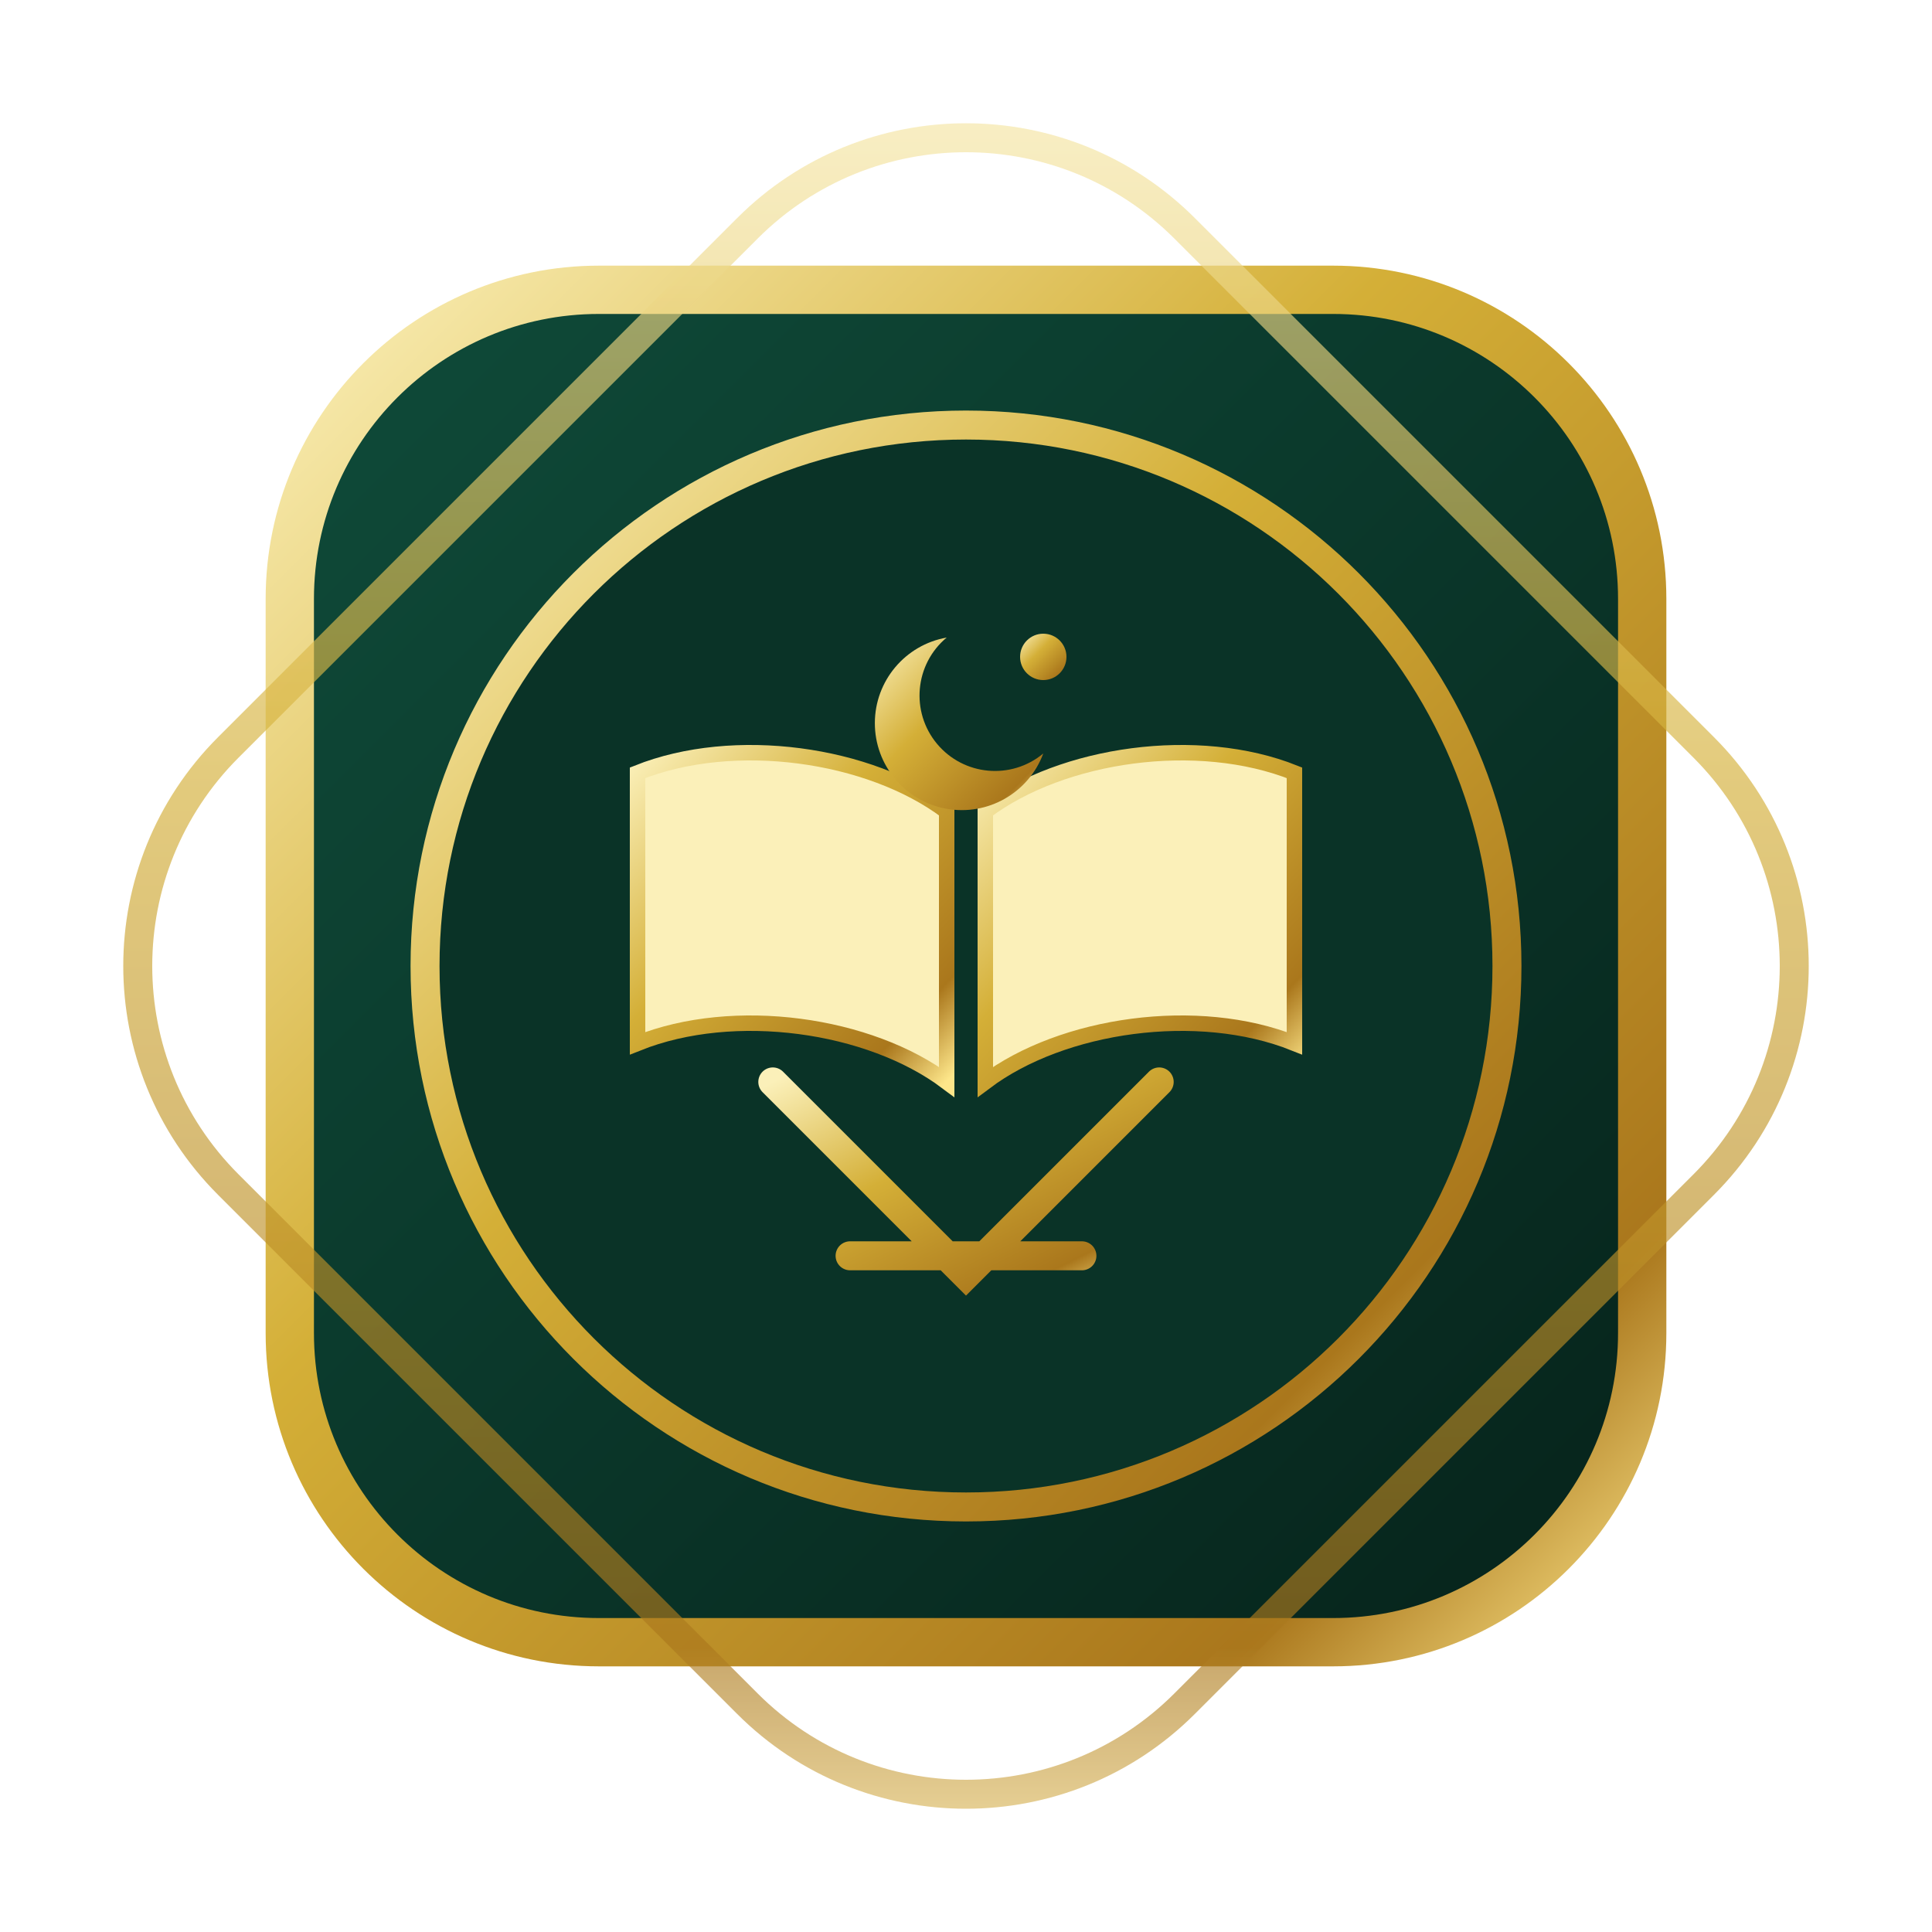
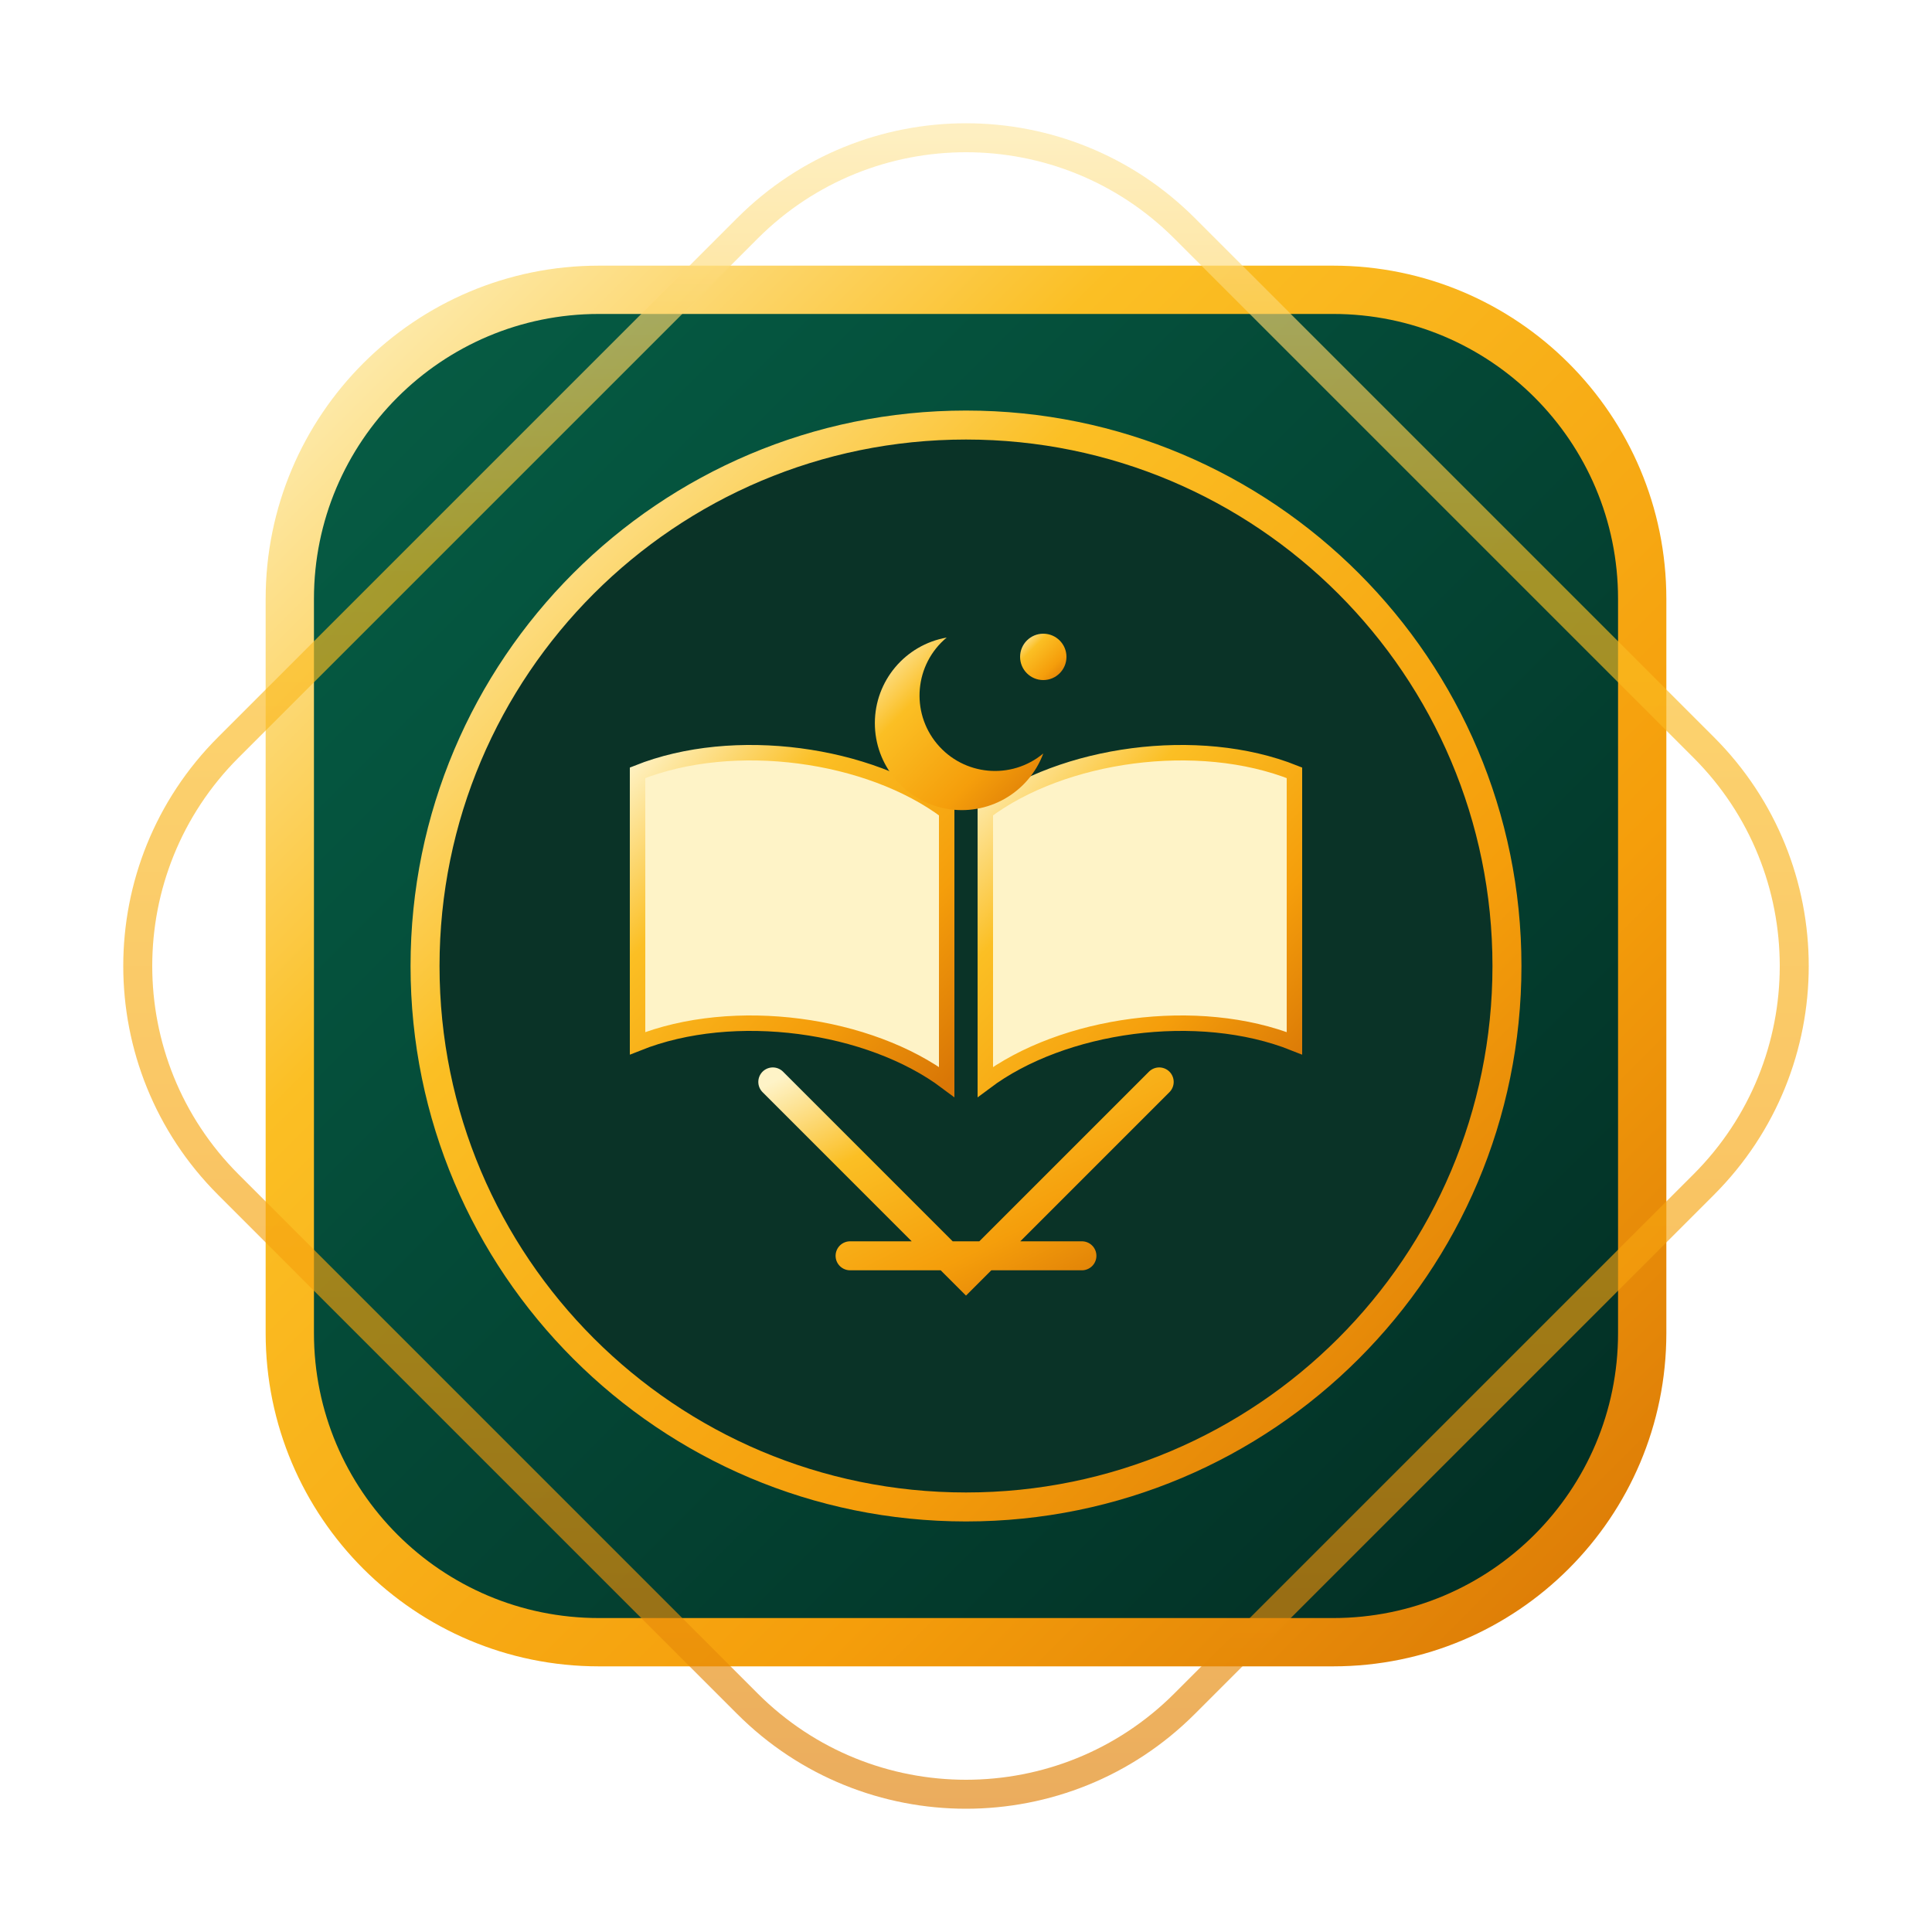
<svg xmlns="http://www.w3.org/2000/svg" viewBox="0 0 100 100" width="100%" height="100%">
  <defs>
    <linearGradient id="logoGold" x1="0%" y1="0%" x2="100%" y2="100%">
-       <stop offset="0%" stop-color="#FBF0B9" />
-       <stop offset="40%" stop-color="#D4AF37" />
-       <stop offset="85%" stop-color="#AA771C" />
-       <stop offset="100%" stop-color="#FDE68A" />
+       <stop offset="0%" stop-color="#FEF3C7" />
+       <stop offset="30%" stop-color="#FBBF24" />
+       <stop offset="70%" stop-color="#F59E0B" />
+       <stop offset="100%" stop-color="#D97706" />
    </linearGradient>
    <linearGradient id="logoEmerald" x1="0%" y1="0%" x2="100%" y2="100%">
-       <stop offset="0%" stop-color="#0F4C3A" />
-       <stop offset="100%" stop-color="#06221A" />
+       <stop offset="0%" stop-color="#065F46" />
+       <stop offset="100%" stop-color="#022C22" />
    </linearGradient>
  </defs>
  <rect x="15" y="15" width="70" height="70" rx="16" fill="url(#logoEmerald)" stroke="url(#logoGold)" stroke-width="2.5" />
  <rect x="15" y="15" width="70" height="70" rx="16" fill="none" stroke="url(#logoGold)" stroke-width="1.5" transform="rotate(45 50 50)" opacity="0.65" />
  <circle cx="50" cy="50" r="28" fill="#0A3327" stroke="url(#logoGold)" stroke-width="1.5" />
-   <path d="M 33 54 C 38 52, 45 53, 49 56 L 49 42 C 45 39, 38 38, 33 40 Z" fill="#FBF0B9" stroke="url(#logoGold)" stroke-width="0.8" />
-   <path d="M 67 54 C 62 52, 55 53, 51 56 L 51 42 C 55 39, 62 38, 67 40 Z" fill="#FBF0B9" stroke="url(#logoGold)" stroke-width="0.8" />
+   <path d="M 33 54 C 38 52, 45 53, 49 56 L 49 42 C 45 39, 38 38, 33 40 Z" fill="#FEF3C7" stroke="url(#logoGold)" stroke-width="0.8" />
+   <path d="M 67 54 C 62 52, 55 53, 51 56 L 51 42 C 55 39, 62 38, 67 40 Z" fill="#FEF3C7" stroke="url(#logoGold)" stroke-width="0.8" />
  <path d="M 40 56 L 50 66 L 60 56 M 44 65 L 56 65" fill="none" stroke="url(#logoGold)" stroke-width="1.5" stroke-linecap="round" />
  <path d="M 49 33 A 4.5 4.5 0 1 0 54 39 A 3.8 3.8 0 1 1 49 33" fill="url(#logoGold)" />
  <circle cx="54" cy="34" r="1.2" fill="url(#logoGold)" />
</svg>
